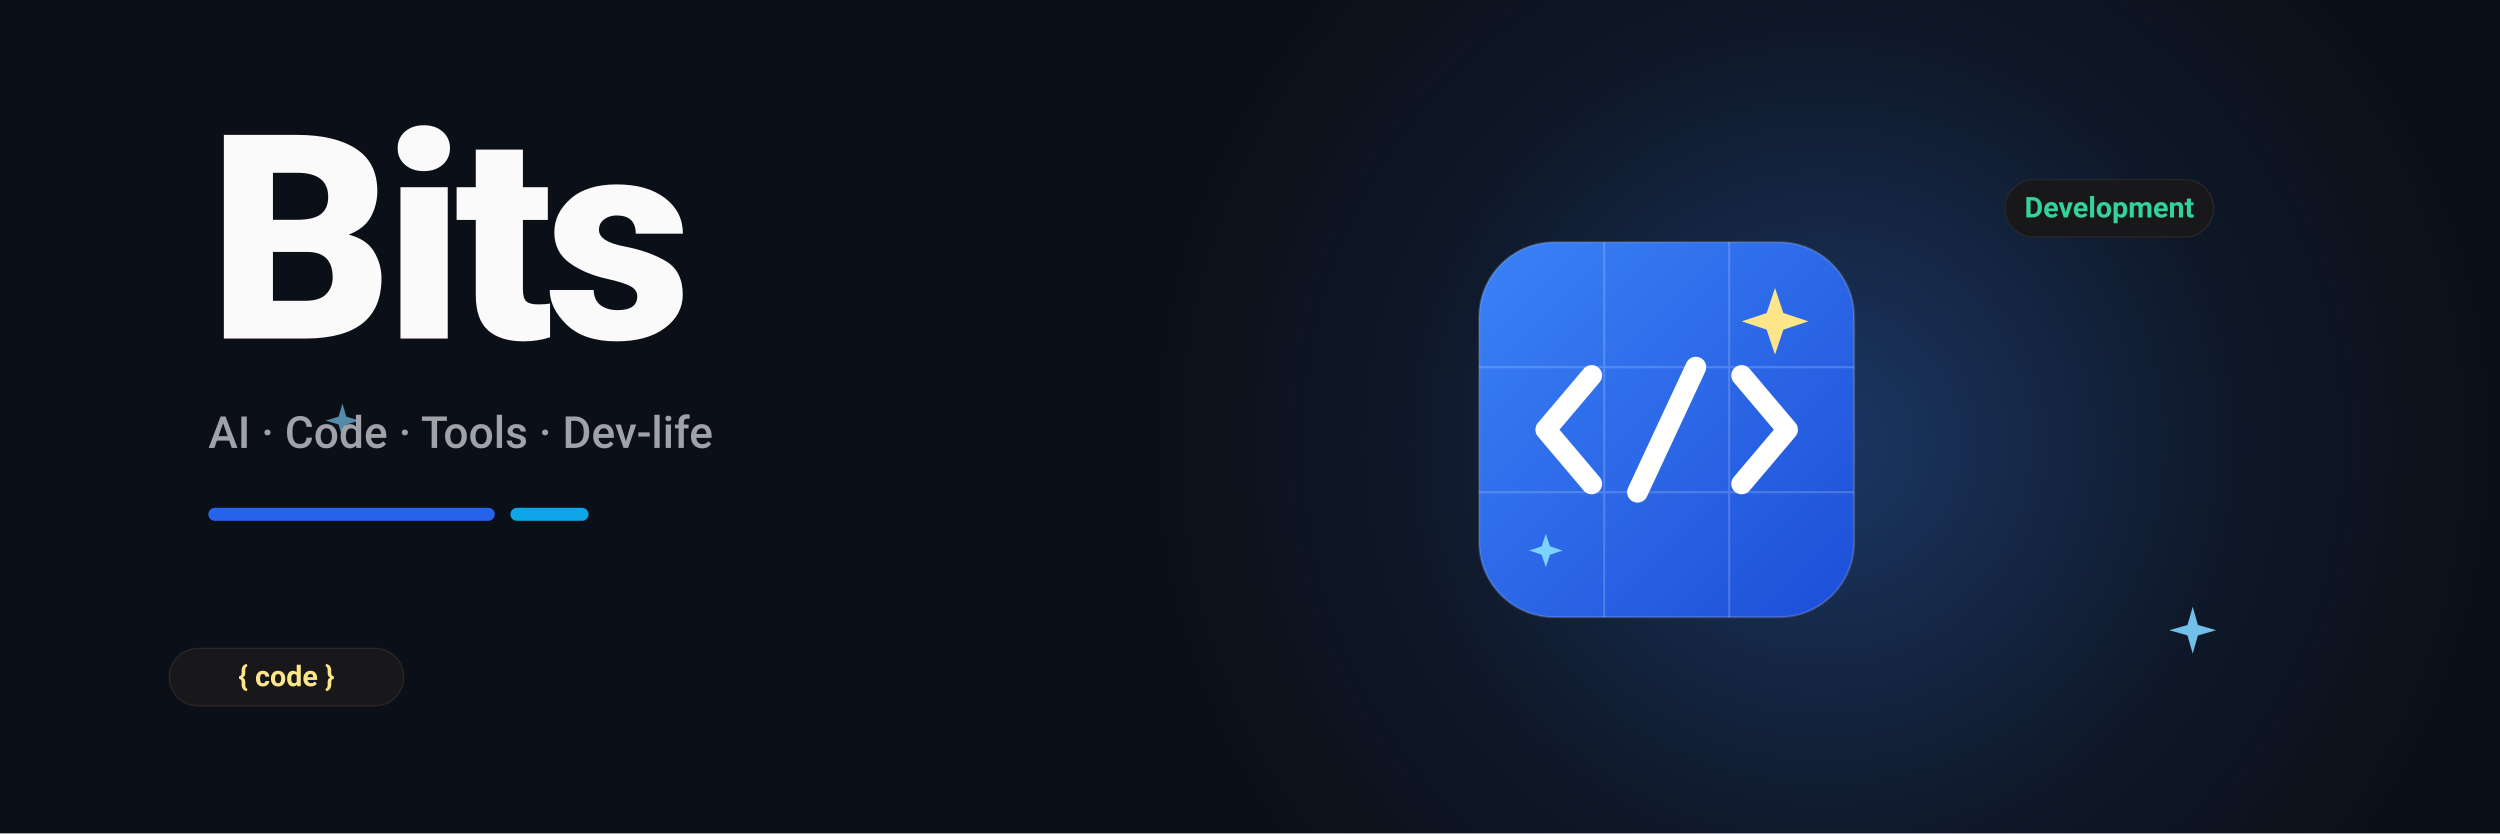
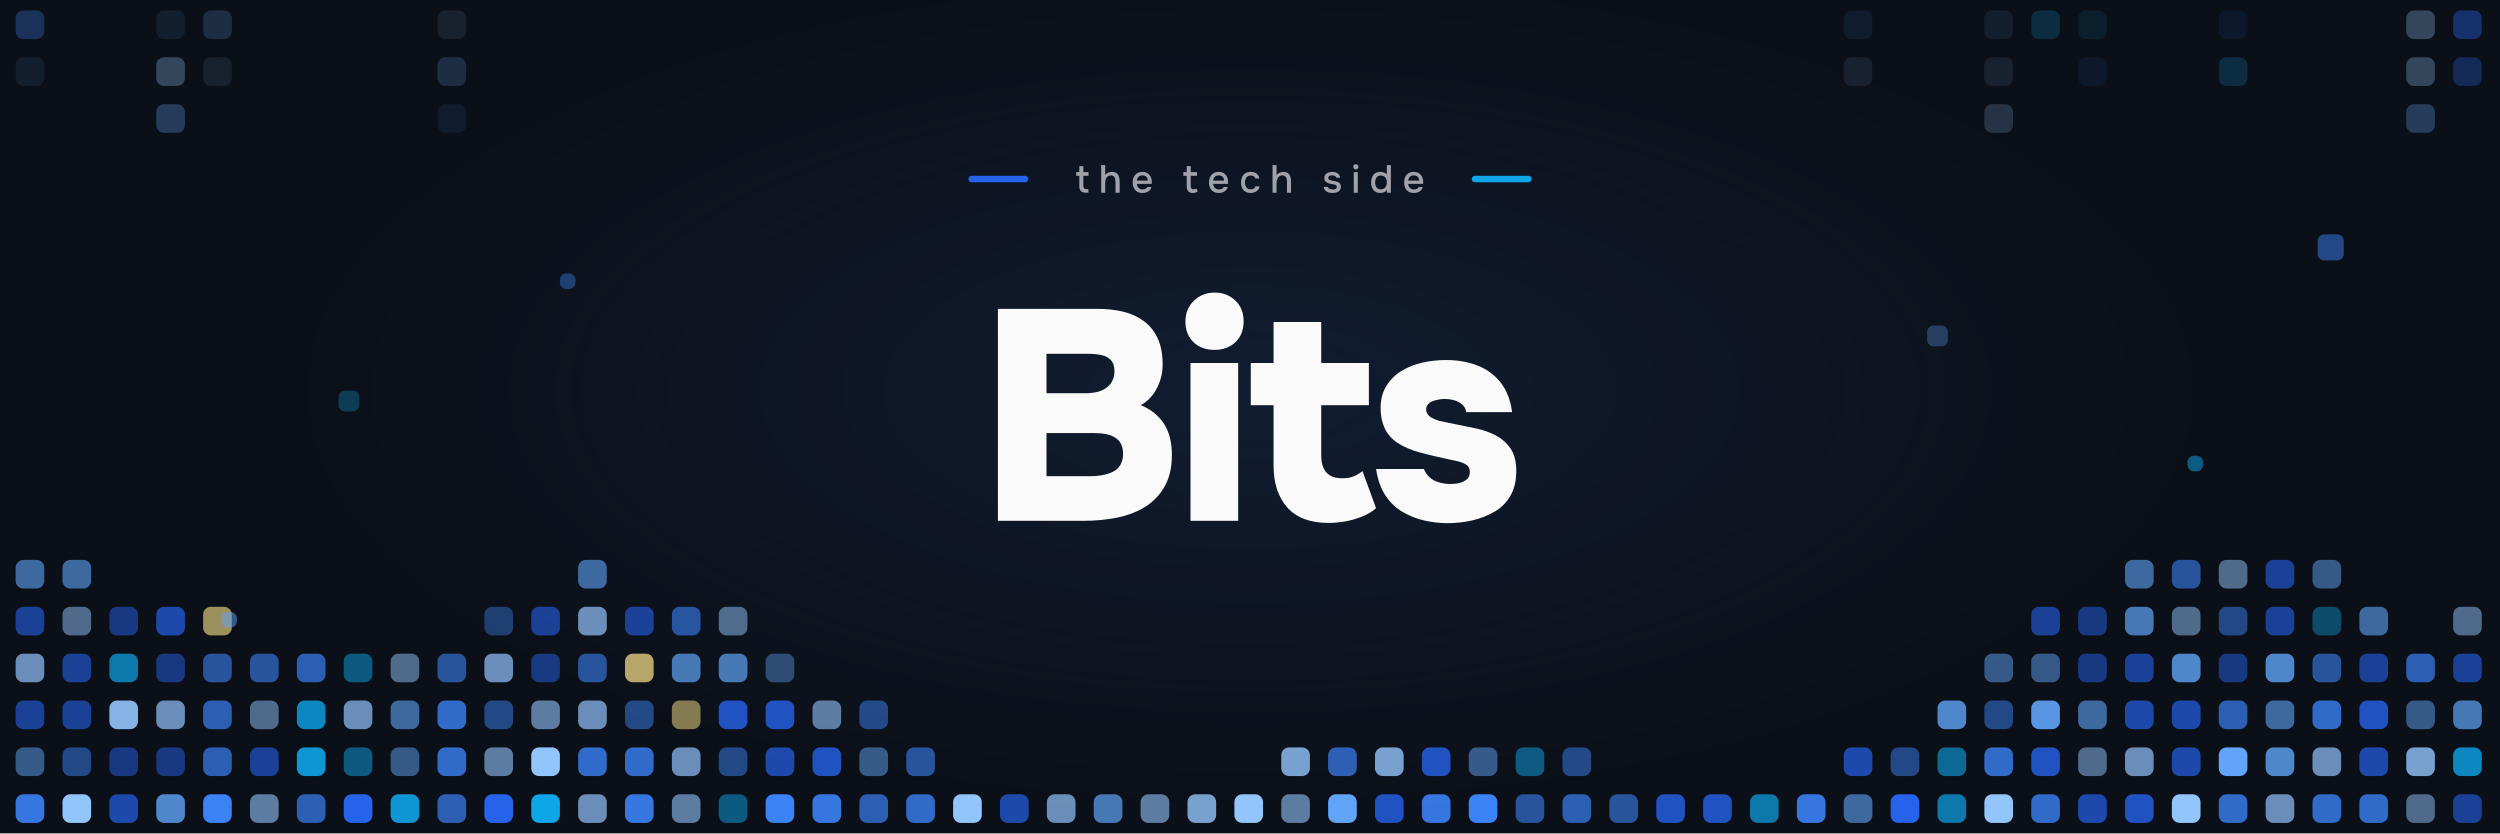
- <svg xmlns="http://www.w3.org/2000/svg" font-family="Onest, system-ui, -apple-system, Segoe UI, Roboto, sans-serif" height="640" viewBox="0 0 1920 640" width="1920">
+ <svg xmlns="http://www.w3.org/2000/svg" height="640" viewBox="0 0 1920 640" width="1920">
  <defs>
-     <radialGradient cx="50%" cy="50%" id="glow-blue" r="50%">
-       <stop offset="0%" stop-color="#3B82F6" stop-opacity="0.35" />
-       <stop offset="60%" stop-color="#3B82F6" stop-opacity="0.08" />
+     <radialGradient cx="50%" cy="50%" id="halo-bits-dark" r="50%">
+       <stop offset="0%" stop-color="#3B82F6" stop-opacity="0.18" />
+       <stop offset="70%" stop-color="#3B82F6" stop-opacity="0.05" />
      <stop offset="100%" stop-color="#3B82F6" stop-opacity="0" />
    </radialGradient>
-     <linearGradient id="tile-blue" x1="0" x2="1" y1="0" y2="1">
-       <stop offset="0%" stop-color="#3B82F6" />
-       <stop offset="100%" stop-color="#1D4ED8" />
-     </linearGradient>
  </defs>
  <rect fill="#0B0F17" height="640" width="1920" />
-   <circle cx="1400" cy="340" fill="url(#glow-blue)" opacity="1" r="520" />
-   <g font-size="22" font-weight="600">
-     <g transform="translate(1620,160)">
-       <rect fill="#18181B" height="44" rx="22" stroke="#27272A" width="160" x="-80" y="-22" />
-       <text dy="7" fill="#34D399" text-anchor="middle">Development</text>
-     </g>
-     <g transform="translate(220,520)">
-       <rect fill="#18181B" height="44" rx="22" stroke="#27272A" width="180" x="-90" y="-22" />
-       <text dy="7" fill="#FDE68A" text-anchor="middle">{ code }</text>
-     </g>
+   <ellipse cx="960" cy="300" fill="url(#halo-bits-dark)" opacity="0.65" rx="760" ry="330" />
+   <rect fill="#3B82F6" height="22" opacity="0.9" rx="6" width="22" x="12" y="610" />
+   <rect fill="#60A5FA" height="22" opacity="0.5" rx="6" width="22" x="12" y="574" />
+   <rect fill="#2563EB" height="22" opacity="0.6" rx="6" width="22" x="12" y="538" />
+   <rect fill="#93C5FD" height="22" opacity="0.7" rx="6" width="22" x="12" y="502" />
+   <rect fill="#2563EB" height="22" opacity="0.6" rx="6" width="22" x="12" y="466" />
+   <rect fill="#60A5FA" height="22" opacity="0.6" rx="6" width="22" x="12" y="430" />
+   <rect fill="#93C5FD" height="22" opacity="1" rx="6" width="22" x="48" y="610" />
+   <rect fill="#3B82F6" height="22" opacity="0.5" rx="6" width="22" x="48" y="574" />
+   <rect fill="#2563EB" height="22" opacity="0.6" rx="6" width="22" x="48" y="538" />
+   <rect fill="#2563EB" height="22" opacity="0.6" rx="6" width="22" x="48" y="502" />
+   <rect fill="#93C5FD" height="22" opacity="0.5" rx="6" width="22" x="48" y="466" />
+   <rect fill="#60A5FA" height="22" opacity="0.6" rx="6" width="22" x="48" y="430" />
+   <rect fill="#2563EB" height="22" opacity="0.7" rx="6" width="22" x="84" y="610" />
+   <rect fill="#2563EB" height="22" opacity="0.5" rx="6" width="22" x="84" y="574" />
+   <rect fill="#93C5FD" height="22" opacity="0.9" rx="6" width="22" x="84" y="538" />
+   <rect fill="#0EA5E9" height="22" opacity="0.7" rx="6" width="22" x="84" y="502" />
+   <rect fill="#2563EB" height="22" opacity="0.5" rx="6" width="22" x="84" y="466" />
+   <rect fill="#60A5FA" height="22" opacity="0.8" rx="6" width="22" x="120" y="610" />
+   <rect fill="#2563EB" height="22" opacity="0.5" rx="6" width="22" x="120" y="574" />
+   <rect fill="#93C5FD" height="22" opacity="0.7" rx="6" width="22" x="120" y="538" />
+   <rect fill="#2563EB" height="22" opacity="0.5" rx="6" width="22" x="120" y="502" />
+   <rect fill="#2563EB" height="22" opacity="0.7" rx="6" width="22" x="120" y="466" />
+   <rect fill="#3B82F6" height="22" opacity="1" rx="6" width="22" x="156" y="610" />
+   <rect fill="#3B82F6" height="22" opacity="0.7" rx="6" width="22" x="156" y="574" />
+   <rect fill="#3B82F6" height="22" opacity="0.7" rx="6" width="22" x="156" y="538" />
+   <rect fill="#3B82F6" height="22" opacity="0.6" rx="6" width="22" x="156" y="502" />
+   <rect fill="#FDE68A" height="22" opacity="0.6" rx="6" width="22" x="156" y="466" />
+   <rect fill="#93C5FD" height="22" opacity="0.6" rx="6" width="22" x="192" y="610" />
+   <rect fill="#2563EB" height="22" opacity="0.6" rx="6" width="22" x="192" y="574" />
+   <rect fill="#93C5FD" height="22" opacity="0.5" rx="6" width="22" x="192" y="538" />
+   <rect fill="#3B82F6" height="22" opacity="0.6" rx="6" width="22" x="192" y="502" />
+   <rect fill="#3B82F6" height="22" opacity="0.7" rx="6" width="22" x="228" y="610" />
+   <rect fill="#0EA5E9" height="22" opacity="0.9" rx="6" width="22" x="228" y="574" />
+   <rect fill="#0EA5E9" height="22" opacity="0.8" rx="6" width="22" x="228" y="538" />
+   <rect fill="#3B82F6" height="22" opacity="0.7" rx="6" width="22" x="228" y="502" />
+   <rect fill="#2563EB" height="22" opacity="1" rx="6" width="22" x="264" y="610" />
+   <rect fill="#0EA5E9" height="22" opacity="0.5" rx="6" width="22" x="264" y="574" />
+   <rect fill="#93C5FD" height="22" opacity="0.7" rx="6" width="22" x="264" y="538" />
+   <rect fill="#0EA5E9" height="22" opacity="0.5" rx="6" width="22" x="264" y="502" />
+   <rect fill="#0EA5E9" height="22" opacity="0.9" rx="6" width="22" x="300" y="610" />
+   <rect fill="#60A5FA" height="22" opacity="0.5" rx="6" width="22" x="300" y="574" />
+   <rect fill="#60A5FA" height="22" opacity="0.6" rx="6" width="22" x="300" y="538" />
+   <rect fill="#93C5FD" height="22" opacity="0.5" rx="6" width="22" x="300" y="502" />
+   <rect fill="#3B82F6" height="22" opacity="0.7" rx="6" width="22" x="336" y="610" />
+   <rect fill="#3B82F6" height="22" opacity="0.8" rx="6" width="22" x="336" y="574" />
+   <rect fill="#3B82F6" height="22" opacity="0.8" rx="6" width="22" x="336" y="538" />
+   <rect fill="#3B82F6" height="22" opacity="0.6" rx="6" width="22" x="336" y="502" />
+   <rect fill="#2563EB" height="22" opacity="1" rx="6" width="22" x="372" y="610" />
+   <rect fill="#93C5FD" height="22" opacity="0.6" rx="6" width="22" x="372" y="574" />
+   <rect fill="#3B82F6" height="22" opacity="0.5" rx="6" width="22" x="372" y="538" />
+   <rect fill="#93C5FD" height="22" opacity="0.7" rx="6" width="22" x="372" y="502" />
+   <rect fill="#3B82F6" height="22" opacity="0.4" rx="6" width="22" x="372" y="466" />
+   <rect fill="#0EA5E9" height="22" opacity="1" rx="6" width="22" x="408" y="610" />
+   <rect fill="#93C5FD" height="22" opacity="1" rx="6" width="22" x="408" y="574" />
+   <rect fill="#93C5FD" height="22" opacity="0.6" rx="6" width="22" x="408" y="538" />
+   <rect fill="#2563EB" height="22" opacity="0.5" rx="6" width="22" x="408" y="502" />
+   <rect fill="#2563EB" height="22" opacity="0.6" rx="6" width="22" x="408" y="466" />
+   <rect fill="#93C5FD" height="22" opacity="0.7" rx="6" width="22" x="444" y="610" />
+   <rect fill="#3B82F6" height="22" opacity="0.8" rx="6" width="22" x="444" y="574" />
+   <rect fill="#93C5FD" height="22" opacity="0.7" rx="6" width="22" x="444" y="538" />
+   <rect fill="#3B82F6" height="22" opacity="0.6" rx="6" width="22" x="444" y="502" />
+   <rect fill="#93C5FD" height="22" opacity="0.7" rx="6" width="22" x="444" y="466" />
+   <rect fill="#60A5FA" height="22" opacity="0.6" rx="6" width="22" x="444" y="430" />
+   <rect fill="#3B82F6" height="22" opacity="0.9" rx="6" width="22" x="480" y="610" />
+   <rect fill="#3B82F6" height="22" opacity="0.8" rx="6" width="22" x="480" y="574" />
+   <rect fill="#3B82F6" height="22" opacity="0.5" rx="6" width="22" x="480" y="538" />
+   <rect fill="#FDE68A" height="22" opacity="0.7" rx="6" width="22" x="480" y="502" />
+   <rect fill="#2563EB" height="22" opacity="0.6" rx="6" width="22" x="480" y="466" />
+   <rect fill="#93C5FD" height="22" opacity="0.6" rx="6" width="22" x="516" y="610" />
+   <rect fill="#93C5FD" height="22" opacity="0.7" rx="6" width="22" x="516" y="574" />
+   <rect fill="#FDE68A" height="22" opacity="0.5" rx="6" width="22" x="516" y="538" />
+   <rect fill="#60A5FA" height="22" opacity="0.7" rx="6" width="22" x="516" y="502" />
+   <rect fill="#3B82F6" height="22" opacity="0.6" rx="6" width="22" x="516" y="466" />
+   <rect fill="#0EA5E9" height="22" opacity="0.5" rx="6" width="22" x="552" y="610" />
+   <rect fill="#3B82F6" height="22" opacity="0.5" rx="6" width="22" x="552" y="574" />
+   <rect fill="#2563EB" height="22" opacity="0.8" rx="6" width="22" x="552" y="538" />
+   <rect fill="#60A5FA" height="22" opacity="0.7" rx="6" width="22" x="552" y="502" />
+   <rect fill="#93C5FD" height="22" opacity="0.5" rx="6" width="22" x="552" y="466" />
+   <rect fill="#3B82F6" height="22" opacity="1" rx="6" width="22" x="588" y="610" />
+   <rect fill="#2563EB" height="22" opacity="0.7" rx="6" width="22" x="588" y="574" />
+   <rect fill="#2563EB" height="22" opacity="0.8" rx="6" width="22" x="588" y="538" />
+   <rect fill="#60A5FA" height="22" opacity="0.4" rx="6" width="22" x="588" y="502" />
+   <rect fill="#3B82F6" height="22" opacity="0.9" rx="6" width="22" x="624" y="610" />
+   <rect fill="#2563EB" height="22" opacity="0.8" rx="6" width="22" x="624" y="574" />
+   <rect fill="#93C5FD" height="22" opacity="0.6" rx="6" width="22" x="624" y="538" />
+   <rect fill="#3B82F6" height="22" opacity="0.7" rx="6" width="22" x="660" y="610" />
+   <rect fill="#60A5FA" height="22" opacity="0.5" rx="6" width="22" x="660" y="574" />
+   <rect fill="#3B82F6" height="22" opacity="0.5" rx="6" width="22" x="660" y="538" />
+   <rect fill="#3B82F6" height="22" opacity="0.8" rx="6" width="22" x="696" y="610" />
+   <rect fill="#3B82F6" height="22" opacity="0.6" rx="6" width="22" x="696" y="574" />
+   <rect fill="#93C5FD" height="22" opacity="1" rx="6" width="22" x="732" y="610" />
+   <rect fill="#2563EB" height="22" opacity="0.7" rx="6" width="22" x="768" y="610" />
+   <rect fill="#93C5FD" height="22" opacity="0.7" rx="6" width="22" x="804" y="610" />
+   <rect fill="#60A5FA" height="22" opacity="0.7" rx="6" width="22" x="840" y="610" />
+   <rect fill="#93C5FD" height="22" opacity="0.6" rx="6" width="22" x="876" y="610" />
+   <rect fill="#93C5FD" height="22" opacity="0.8" rx="6" width="22" x="912" y="610" />
+   <rect fill="#93C5FD" height="22" opacity="1" rx="6" width="22" x="948" y="610" />
+   <rect fill="#93C5FD" height="22" opacity="0.6" rx="6" width="22" x="984" y="610" />
+   <rect fill="#93C5FD" height="22" opacity="0.8" rx="6" width="22" x="984" y="574" />
+   <rect fill="#60A5FA" height="22" opacity="1" rx="6" width="22" x="1020" y="610" />
+   <rect fill="#3B82F6" height="22" opacity="0.7" rx="6" width="22" x="1020" y="574" />
+   <rect fill="#2563EB" height="22" opacity="0.8" rx="6" width="22" x="1056" y="610" />
+   <rect fill="#93C5FD" height="22" opacity="0.8" rx="6" width="22" x="1056" y="574" />
+   <rect fill="#3B82F6" height="22" opacity="0.9" rx="6" width="22" x="1092" y="610" />
+   <rect fill="#2563EB" height="22" opacity="0.8" rx="6" width="22" x="1092" y="574" />
+   <rect fill="#3B82F6" height="22" opacity="1" rx="6" width="22" x="1128" y="610" />
+   <rect fill="#60A5FA" height="22" opacity="0.5" rx="6" width="22" x="1128" y="574" />
+   <rect fill="#3B82F6" height="22" opacity="0.6" rx="6" width="22" x="1164" y="610" />
+   <rect fill="#0EA5E9" height="22" opacity="0.5" rx="6" width="22" x="1164" y="574" />
+   <rect fill="#3B82F6" height="22" opacity="0.7" rx="6" width="22" x="1200" y="610" />
+   <rect fill="#3B82F6" height="22" opacity="0.5" rx="6" width="22" x="1200" y="574" />
+   <rect fill="#3B82F6" height="22" opacity="0.6" rx="6" width="22" x="1236" y="610" />
+   <rect fill="#2563EB" height="22" opacity="0.8" rx="6" width="22" x="1272" y="610" />
+   <rect fill="#2563EB" height="22" opacity="0.8" rx="6" width="22" x="1308" y="610" />
+   <rect fill="#0EA5E9" height="22" opacity="0.7" rx="6" width="22" x="1344" y="610" />
+   <rect fill="#3B82F6" height="22" opacity="0.9" rx="6" width="22" x="1380" y="610" />
+   <rect fill="#60A5FA" height="22" opacity="0.6" rx="6" width="22" x="1416" y="610" />
+   <rect fill="#2563EB" height="22" opacity="0.7" rx="6" width="22" x="1416" y="574" />
+   <rect fill="#2563EB" height="22" opacity="1" rx="6" width="22" x="1452" y="610" />
+   <rect fill="#3B82F6" height="22" opacity="0.5" rx="6" width="22" x="1452" y="574" />
+   <rect fill="#0EA5E9" height="22" opacity="0.7" rx="6" width="22" x="1488" y="610" />
+   <rect fill="#0EA5E9" height="22" opacity="0.6" rx="6" width="22" x="1488" y="574" />
+   <rect fill="#60A5FA" height="22" opacity="0.8" rx="6" width="22" x="1488" y="538" />
+   <rect fill="#93C5FD" height="22" opacity="1" rx="6" width="22" x="1524" y="610" />
+   <rect fill="#3B82F6" height="22" opacity="0.8" rx="6" width="22" x="1524" y="574" />
+   <rect fill="#3B82F6" height="22" opacity="0.5" rx="6" width="22" x="1524" y="538" />
+   <rect fill="#60A5FA" height="22" opacity="0.5" rx="6" width="22" x="1524" y="502" />
+   <rect fill="#3B82F6" height="22" opacity="0.8" rx="6" width="22" x="1560" y="610" />
+   <rect fill="#2563EB" height="22" opacity="0.8" rx="6" width="22" x="1560" y="574" />
+   <rect fill="#60A5FA" height="22" opacity="0.9" rx="6" width="22" x="1560" y="538" />
+   <rect fill="#60A5FA" height="22" opacity="0.5" rx="6" width="22" x="1560" y="502" />
+   <rect fill="#2563EB" height="22" opacity="0.6" rx="6" width="22" x="1560" y="466" />
+   <rect fill="#2563EB" height="22" opacity="0.7" rx="6" width="22" x="1596" y="610" />
+   <rect fill="#93C5FD" height="22" opacity="0.5" rx="6" width="22" x="1596" y="574" />
+   <rect fill="#60A5FA" height="22" opacity="0.6" rx="6" width="22" x="1596" y="538" />
+   <rect fill="#2563EB" height="22" opacity="0.5" rx="6" width="22" x="1596" y="502" />
+   <rect fill="#2563EB" height="22" opacity="0.5" rx="6" width="22" x="1596" y="466" />
+   <rect fill="#2563EB" height="22" opacity="0.8" rx="6" width="22" x="1632" y="610" />
+   <rect fill="#93C5FD" height="22" opacity="0.7" rx="6" width="22" x="1632" y="574" />
+   <rect fill="#2563EB" height="22" opacity="0.7" rx="6" width="22" x="1632" y="538" />
+   <rect fill="#2563EB" height="22" opacity="0.6" rx="6" width="22" x="1632" y="502" />
+   <rect fill="#60A5FA" height="22" opacity="0.7" rx="6" width="22" x="1632" y="466" />
+   <rect fill="#60A5FA" height="22" opacity="0.6" rx="6" width="22" x="1632" y="430" />
+   <rect fill="#93C5FD" height="22" opacity="1" rx="6" width="22" x="1668" y="610" />
+   <rect fill="#2563EB" height="22" opacity="0.7" rx="6" width="22" x="1668" y="574" />
+   <rect fill="#2563EB" height="22" opacity="0.7" rx="6" width="22" x="1668" y="538" />
+   <rect fill="#60A5FA" height="22" opacity="0.8" rx="6" width="22" x="1668" y="502" />
+   <rect fill="#93C5FD" height="22" opacity="0.5" rx="6" width="22" x="1668" y="466" />
+   <rect fill="#3B82F6" height="22" opacity="0.6" rx="6" width="22" x="1668" y="430" />
+   <rect fill="#3B82F6" height="22" opacity="0.8" rx="6" width="22" x="1704" y="610" />
+   <rect fill="#60A5FA" height="22" opacity="1" rx="6" width="22" x="1704" y="574" />
+   <rect fill="#3B82F6" height="22" opacity="0.7" rx="6" width="22" x="1704" y="538" />
+   <rect fill="#2563EB" height="22" opacity="0.5" rx="6" width="22" x="1704" y="502" />
+   <rect fill="#3B82F6" height="22" opacity="0.5" rx="6" width="22" x="1704" y="466" />
+   <rect fill="#93C5FD" height="22" opacity="0.5" rx="6" width="22" x="1704" y="430" />
+   <rect fill="#93C5FD" height="22" opacity="0.7" rx="6" width="22" x="1740" y="610" />
+   <rect fill="#60A5FA" height="22" opacity="0.8" rx="6" width="22" x="1740" y="574" />
+   <rect fill="#60A5FA" height="22" opacity="0.6" rx="6" width="22" x="1740" y="538" />
+   <rect fill="#60A5FA" height="22" opacity="0.8" rx="6" width="22" x="1740" y="502" />
+   <rect fill="#2563EB" height="22" opacity="0.6" rx="6" width="22" x="1740" y="466" />
+   <rect fill="#2563EB" height="22" opacity="0.6" rx="6" width="22" x="1740" y="430" />
+   <rect fill="#3B82F6" height="22" opacity="0.8" rx="6" width="22" x="1776" y="610" />
+   <rect fill="#93C5FD" height="22" opacity="0.7" rx="6" width="22" x="1776" y="574" />
+   <rect fill="#3B82F6" height="22" opacity="0.8" rx="6" width="22" x="1776" y="538" />
+   <rect fill="#3B82F6" height="22" opacity="0.6" rx="6" width="22" x="1776" y="502" />
+   <rect fill="#0EA5E9" height="22" opacity="0.4" rx="6" width="22" x="1776" y="466" />
+   <rect fill="#60A5FA" height="22" opacity="0.5" rx="6" width="22" x="1776" y="430" />
+   <rect fill="#3B82F6" height="22" opacity="0.8" rx="6" width="22" x="1812" y="610" />
+   <rect fill="#2563EB" height="22" opacity="0.7" rx="6" width="22" x="1812" y="574" />
+   <rect fill="#2563EB" height="22" opacity="0.8" rx="6" width="22" x="1812" y="538" />
+   <rect fill="#2563EB" height="22" opacity="0.6" rx="6" width="22" x="1812" y="502" />
+   <rect fill="#60A5FA" height="22" opacity="0.6" rx="6" width="22" x="1812" y="466" />
+   <rect fill="#93C5FD" height="22" opacity="0.5" rx="6" width="22" x="1848" y="610" />
+   <rect fill="#93C5FD" height="22" opacity="0.8" rx="6" width="22" x="1848" y="574" />
+   <rect fill="#60A5FA" height="22" opacity="0.5" rx="6" width="22" x="1848" y="538" />
+   <rect fill="#3B82F6" height="22" opacity="0.7" rx="6" width="22" x="1848" y="502" />
+   <rect fill="#2563EB" height="22" opacity="0.6" rx="6" width="22" x="1884" y="610" />
+   <rect fill="#0EA5E9" height="22" opacity="0.8" rx="6" width="22" x="1884" y="574" />
+   <rect fill="#60A5FA" height="22" opacity="0.7" rx="6" width="22" x="1884" y="538" />
+   <rect fill="#2563EB" height="22" opacity="0.6" rx="6" width="22" x="1884" y="502" />
+   <rect fill="#93C5FD" height="22" opacity="0.5" rx="6" width="22" x="1884" y="466" />
+   <rect fill="#3B82F6" height="22" opacity="0.3" rx="6" width="22" x="12" y="8" />
+   <rect fill="#60A5FA" height="22" opacity="0.1" rx="6" width="22" x="12" y="44" />
+   <rect fill="#60A5FA" height="22" opacity="0.1" rx="6" width="22" x="120" y="8" />
+   <rect fill="#93C5FD" height="22" opacity="0.3" rx="6" width="22" x="120" y="44" />
+   <rect fill="#60A5FA" height="22" opacity="0.3" rx="6" width="22" x="120" y="80" />
+   <rect fill="#60A5FA" height="22" opacity="0.2" rx="6" width="22" x="156" y="8" />
+   <rect fill="#93C5FD" height="22" opacity="0.1" rx="6" width="22" x="156" y="44" />
+   <rect fill="#93C5FD" height="22" opacity="0.1" rx="6" width="22" x="336" y="8" />
+   <rect fill="#60A5FA" height="22" opacity="0.2" rx="6" width="22" x="336" y="44" />
+   <rect fill="#3B82F6" height="22" opacity="0.1" rx="6" width="22" x="336" y="80" />
+   <rect fill="#3B82F6" height="22" opacity="0.1" rx="6" width="22" x="1416" y="8" />
+   <rect fill="#93C5FD" height="22" opacity="0.1" rx="6" width="22" x="1416" y="44" />
+   <rect fill="#60A5FA" height="22" opacity="0.1" rx="6" width="22" x="1524" y="8" />
+   <rect fill="#93C5FD" height="22" opacity="0.1" rx="6" width="22" x="1524" y="44" />
+   <rect fill="#93C5FD" height="22" opacity="0.2" rx="6" width="22" x="1524" y="80" />
+   <rect fill="#0EA5E9" height="22" opacity="0.2" rx="6" width="22" x="1560" y="8" />
+   <rect fill="#0EA5E9" height="22" opacity="0.1" rx="6" width="22" x="1596" y="8" />
+   <rect fill="#2563EB" height="22" opacity="0.1" rx="6" width="22" x="1596" y="44" />
+   <rect fill="#2563EB" height="22" opacity="0.1" rx="6" width="22" x="1704" y="8" />
+   <rect fill="#0EA5E9" height="22" opacity="0.2" rx="6" width="22" x="1704" y="44" />
+   <rect fill="#93C5FD" height="22" opacity="0.3" rx="6" width="22" x="1848" y="8" />
+   <rect fill="#93C5FD" height="22" opacity="0.3" rx="6" width="22" x="1848" y="44" />
+   <rect fill="#60A5FA" height="22" opacity="0.3" rx="6" width="22" x="1848" y="80" />
+   <rect fill="#2563EB" height="22" opacity="0.4" rx="6" width="22" x="1884" y="8" />
+   <rect fill="#2563EB" height="22" opacity="0.3" rx="6" width="22" x="1884" y="44" />
+   <rect fill="#0EA5E9" height="16" opacity="0.3" rx="5" width="16" x="260" y="300" />
+   <rect fill="#3B82F6" height="12" opacity="0.4" rx="5" width="12" x="430" y="210" />
+   <rect fill="#60A5FA" height="16" opacity="0.3" rx="5" width="16" x="1480" y="250" />
+   <rect fill="#0EA5E9" height="12" opacity="0.5" rx="5" width="12" x="1680" y="350" />
+   <rect fill="#3B82F6" height="20" opacity="0.5" rx="5" width="20" x="1780" y="180" />
+   <rect fill="#60A5FA" height="12" opacity="0.5" rx="5" width="12" x="170" y="470" />
+   <g transform="translate(825.7,148)">
+     <rect fill="#2563EB" height="5" rx="2.5" width="46" x="-82" y="-13" />
+     <rect fill="#0EA5E9" height="5" rx="2.5" width="46" x="304.6" y="-13" />
+     <path d="M8.5 0Q6.7 0 5.5 -0.5Q4.4 -1 3.8 -2.2Q3.2 -3.3 3.2 -5.2L3.2 -13L0.8 -13L0.8 -15.8L3.2 -15.8L3.2 -20.4L6.3 -20.4L6.3 -15.8L10.3 -15.8L10.3 -13L6.3 -13L6.3 -5.5Q6.3 -4.1 6.8 -3.4Q7.4 -2.7 9 -2.7L10.2 -2.7L10.2 0ZM20 0L20 -21.2L23.1 -21.2L23.1 -13.6Q23.7 -14.4 24.5 -14.9Q25.3 -15.5 26.3 -15.7Q27.3 -16 28.2 -16Q30.5 -16 31.8 -15Q33.1 -14.1 33.6 -12.4Q34.2 -10.8 34.2 -8.7L34.2 0L31 0L31 -8Q31 -8.9 30.9 -9.9Q30.8 -10.8 30.4 -11.6Q30 -12.3 29.3 -12.8Q28.6 -13.3 27.3 -13.3Q26.2 -13.3 25.3 -12.7Q24.5 -12.2 24 -11.4Q23.5 -10.5 23.3 -9.5Q23.1 -8.5 23.1 -7.5L23.1 0ZM51.8 0.2Q49.3 0.2 47.6 -0.8Q46 -1.9 45.1 -3.7Q44.2 -5.5 44.2 -7.9Q44.2 -10.3 45.1 -12.1Q46 -13.9 47.7 -15Q49.4 -16 51.8 -16Q53.6 -16 55 -15.3Q56.3 -14.7 57.2 -13.5Q58.1 -12.4 58.5 -11Q58.9 -9.6 58.9 -8.1Q58.9 -7.8 58.9 -7.5Q58.8 -7.2 58.8 -6.8L47.4 -6.8Q47.5 -5.6 48 -4.6Q48.5 -3.7 49.5 -3.1Q50.4 -2.5 51.8 -2.5Q52.6 -2.5 53.3 -2.7Q54.1 -2.9 54.7 -3.3Q55.3 -3.7 55.5 -4.4L58.6 -4.4Q58.2 -2.8 57.2 -1.8Q56.2 -0.8 54.8 -0.3Q53.4 0.2 51.8 0.2ZM47.4 -9.3L55.8 -9.3Q55.8 -10.5 55.3 -11.4Q54.8 -12.3 53.9 -12.8Q53 -13.3 51.7 -13.3Q50.3 -13.3 49.4 -12.8Q48.5 -12.2 48 -11.3Q47.5 -10.4 47.4 -9.3ZM90.4 0.2Q87.9 0.2 86.8 -1.2Q85.7 -2.6 85.7 -5.1L85.7 -13L83.1 -13L83.1 -15.8L85.7 -15.8L85.7 -20.4L88.8 -20.4L88.8 -15.8L93.6 -15.8L93.6 -13L88.8 -13L88.8 -5.6Q88.8 -4.8 88.9 -4.1Q89.1 -3.4 89.6 -3Q90 -2.6 90.9 -2.6Q91.6 -2.6 92.2 -2.8Q92.7 -3.1 93 -3.4L94.2 -1.1Q93.6 -0.6 93 -0.3Q92.4 -0.1 91.8 0.1Q91.1 0.2 90.4 0.2ZM110.4 0.2Q107.9 0.2 106.2 -0.8Q104.5 -1.9 103.7 -3.7Q102.8 -5.5 102.8 -7.9Q102.8 -10.3 103.7 -12.1Q104.6 -13.9 106.3 -15Q108 -16 110.4 -16Q112.2 -16 113.6 -15.3Q114.9 -14.7 115.8 -13.5Q116.7 -12.4 117.1 -11Q117.5 -9.6 117.5 -8.1Q117.5 -7.8 117.4 -7.5Q117.4 -7.2 117.4 -6.8L106 -6.8Q106 -5.6 106.6 -4.6Q107.1 -3.7 108.1 -3.1Q109 -2.5 110.4 -2.5Q111.2 -2.5 111.9 -2.7Q112.7 -2.9 113.3 -3.3Q113.8 -3.7 114.1 -4.4L117.2 -4.4Q116.8 -2.8 115.8 -1.8Q114.8 -0.8 113.4 -0.3Q112 0.2 110.4 0.2ZM106 -9.3L114.4 -9.3Q114.4 -10.5 113.9 -11.4Q113.4 -12.3 112.5 -12.8Q111.6 -13.3 110.3 -13.3Q108.9 -13.3 108 -12.8Q107.1 -12.2 106.6 -11.3Q106.1 -10.4 106 -9.3ZM134.8 0.2Q132.3 0.2 130.7 -0.8Q129 -1.9 128.2 -3.7Q127.4 -5.5 127.4 -7.9Q127.4 -10.2 128.2 -12Q129.1 -13.9 130.8 -15Q132.5 -16 135.1 -16Q136.8 -16 138.1 -15.4Q139.5 -14.8 140.4 -13.7Q141.2 -12.6 141.5 -10.9L138.4 -10.9Q138 -12.1 137.1 -12.7Q136.2 -13.2 134.9 -13.2Q133.3 -13.2 132.3 -12.4Q131.3 -11.7 130.9 -10.4Q130.4 -9.2 130.4 -7.9Q130.4 -6.4 130.9 -5.2Q131.4 -4 132.3 -3.3Q133.3 -2.6 134.9 -2.6Q136.1 -2.6 137.1 -3.1Q138.1 -3.6 138.5 -4.9L141.6 -4.9Q141.4 -3.1 140.4 -2Q139.4 -0.9 137.9 -0.4Q136.5 0.2 134.8 0.2ZM151.6 0L151.6 -21.2L154.7 -21.2L154.7 -13.6Q155.3 -14.4 156.2 -14.9Q157 -15.5 158 -15.7Q158.9 -16 159.9 -16Q162.2 -16 163.5 -15Q164.7 -14.1 165.3 -12.4Q165.8 -10.8 165.8 -8.7L165.8 0L162.7 0L162.7 -8Q162.7 -8.9 162.6 -9.9Q162.4 -10.8 162.1 -11.6Q161.7 -12.3 161 -12.8Q160.2 -13.3 159 -13.3Q157.8 -13.3 157 -12.7Q156.2 -12.2 155.7 -11.4Q155.2 -10.5 155 -9.5Q154.7 -8.5 154.7 -7.5L154.7 0ZM197.6 0.2Q196.5 0.2 195.4 0Q194.3 -0.2 193.3 -0.8Q192.4 -1.3 191.7 -2.2Q191.1 -3.1 190.9 -4.5L194 -4.5Q194.3 -3.8 194.9 -3.3Q195.5 -2.9 196.3 -2.7Q197 -2.5 197.8 -2.5Q198.2 -2.5 198.8 -2.5Q199.3 -2.6 199.9 -2.8Q200.4 -3 200.7 -3.4Q201 -3.8 201 -4.5Q201 -5 200.7 -5.4Q200.5 -5.8 200 -6Q199.5 -6.2 198.8 -6.3Q197.4 -6.6 195.9 -6.9Q194.3 -7.2 193.2 -7.9Q192.7 -8.2 192.4 -8.5Q192.1 -8.9 191.8 -9.3Q191.6 -9.8 191.5 -10.3Q191.4 -10.8 191.4 -11.4Q191.4 -12.6 191.9 -13.5Q192.4 -14.4 193.2 -14.9Q194.1 -15.5 195.2 -15.7Q196.3 -16 197.5 -16Q199.1 -16 200.4 -15.5Q201.7 -15 202.6 -14Q203.4 -13 203.5 -11.5L200.6 -11.5Q200.5 -12.3 199.6 -12.8Q198.7 -13.3 197.5 -13.3Q197 -13.3 196.5 -13.3Q196 -13.2 195.5 -13Q195 -12.8 194.7 -12.4Q194.4 -12 194.4 -11.4Q194.4 -10.9 194.7 -10.5Q195 -10.1 195.5 -9.8Q196.1 -9.6 196.8 -9.4Q197.8 -9.2 199 -9Q200.2 -8.8 200.9 -8.5Q201.9 -8.3 202.6 -7.8Q203.3 -7.3 203.7 -6.5Q204.1 -5.7 204.1 -4.6Q204.1 -3.1 203.5 -2.2Q203 -1.3 202 -0.8Q201.1 -0.2 199.9 0Q198.7 0.2 197.6 0.2ZM214 0L214 -15.8L217.1 -15.8L217.1 0ZM215.6 -17.9Q214.7 -17.9 214.1 -18.5Q213.6 -19 213.6 -19.9Q213.6 -20.8 214.1 -21.3Q214.7 -21.9 215.6 -21.9Q216.4 -21.9 217 -21.3Q217.6 -20.8 217.6 -19.9Q217.6 -19 217 -18.5Q216.4 -17.9 215.6 -17.9ZM234.3 0.2Q232 0.2 230.4 -0.9Q228.9 -1.9 228.1 -3.8Q227.3 -5.6 227.3 -7.9Q227.3 -10.2 228.1 -12Q228.9 -13.9 230.5 -15Q232.1 -16 234.5 -16Q235.4 -16 236.3 -15.8Q237.2 -15.6 238 -15.2Q238.8 -14.7 239.4 -14L239.4 -21.2L242.5 -21.2L242.5 0L239.5 0L239.4 -2.2Q238.9 -1.3 238.1 -0.8Q237.3 -0.3 236.3 -0.1Q235.3 0.2 234.3 0.2ZM234.8 -2.6Q236.4 -2.6 237.4 -3.3Q238.4 -4.1 238.9 -5.3Q239.4 -6.5 239.4 -8Q239.4 -9.4 238.9 -10.6Q238.4 -11.8 237.4 -12.5Q236.4 -13.2 234.8 -13.2Q233.2 -13.2 232.3 -12.5Q231.3 -11.8 230.9 -10.5Q230.4 -9.3 230.4 -7.8Q230.4 -6.7 230.7 -5.8Q230.9 -4.9 231.4 -4.1Q232 -3.4 232.8 -3Q233.6 -2.6 234.8 -2.6ZM260.2 0.2Q257.7 0.2 256.1 -0.8Q254.4 -1.9 253.5 -3.7Q252.7 -5.5 252.7 -7.9Q252.7 -10.3 253.5 -12.1Q254.4 -13.9 256.1 -15Q257.8 -16 260.2 -16Q262.1 -16 263.4 -15.3Q264.8 -14.7 265.6 -13.5Q266.5 -12.4 266.9 -11Q267.4 -9.6 267.3 -8.1Q267.3 -7.8 267.3 -7.5Q267.2 -7.2 267.2 -6.8L255.8 -6.8Q255.9 -5.6 256.4 -4.6Q256.9 -3.7 257.9 -3.1Q258.8 -2.5 260.3 -2.5Q261 -2.5 261.8 -2.7Q262.5 -2.9 263.1 -3.3Q263.7 -3.7 263.9 -4.4L267 -4.4Q266.6 -2.8 265.6 -1.8Q264.6 -0.8 263.2 -0.3Q261.8 0.2 260.2 0.2ZM255.8 -9.3L264.2 -9.3Q264.2 -10.5 263.7 -11.4Q263.2 -12.3 262.3 -12.8Q261.4 -13.3 260.1 -13.3Q258.8 -13.3 257.8 -12.8Q256.9 -12.2 256.4 -11.3Q255.9 -10.4 255.8 -9.3Z" fill="#A1A1AA" />
  </g>
-   <g opacity="0.9">
-     <path d="M1680 480 l4 -14 l4 14 l14 4 l-14 4 l-4 14 l-4 -14 l-14 -4 z" fill="#7DD3FC" />
-     <path d="M260 320 l3 -10 l3 10 l10 3 l-10 3 l-3 10 l-3 -10 l-10 -3 z" fill="#7DD3FC" opacity="0.7" />
-   </g>
-   <g transform="translate(1280,330) scale(1.6)">
-     <g>
-       <rect fill="url(#tile-blue)" height="180" rx="36" width="180" x="-90" y="-90" />
-       <rect fill="none" height="180" rx="36" stroke="#fff" stroke-opacity="0.16" width="180" x="-90" y="-90" />
-       <g opacity="0.18" stroke="#fff" stroke-width="1">
-         <line x1="-90" x2="90" y1="-30" y2="-30" />
-         <line x1="-90" x2="90" y1="30" y2="30" />
-         <line x1="-30" x2="-30" y1="-90" y2="90" />
-         <line x1="30" x2="30" y1="-90" y2="90" />
-       </g>
-       <g fill="none" stroke="#fff" stroke-linecap="round" stroke-linejoin="round" stroke-width="10">
-         <polyline points="-36,-26 -58,0 -36,26" />
-         <polyline points="36,-26 58,0 36,26" />
-         <line x1="14" x2="-14" y1="-30" y2="30" />
-       </g>
-       <g fill="#FDE68A" transform="translate(52,-52)">
-         <path d="M0 -16 L4 -4 L16 0 L4 4 L0 16 L-4 4 L-16 0 L-4 -4 Z" />
-       </g>
-       <g fill="#7DD3FC" transform="translate(-58,58)">
-         <path d="M0 -8 L2 -2 L8 0 L2 2 L0 8 L-2 2 L-8 0 L-2 -2 Z" />
-       </g>
-     </g>
-   </g>
-   <g transform="translate(160,260)">
-     <text fill="#FAFAFA" font-size="220" font-weight="800" letter-spacing="-6.6">
-       Bits
-     </text>
-     <text fill="#A1A1AA" font-size="34" font-weight="500" y="84">
-       AI · Code · Tools · Dev-life
-     </text>
-     <g transform="translate(0,130)">
-       <rect fill="#2563EB" height="10" rx="5" width="220" x="0" y="0" />
-       <rect fill="#0EA5E9" height="10" rx="5" width="60" x="232" y="0" />
-     </g>
-   </g>
+   <path d="M16.1 0L16.1 -162.8L92.2 -162.8Q103 -162.8 112.1 -160.7Q121.2 -158.5 128 -153.5Q134.8 -148.6 138.7 -140.4Q142.6 -132.2 142.6 -119.8Q142.6 -110.4 138.2 -101.9Q133.9 -93.4 125.8 -88.8Q136.6 -84.6 143.2 -75.2Q149.7 -65.8 149.7 -50.6Q149.7 -36.3 144.3 -26.7Q138.9 -17 129.6 -11Q120.3 -5.1 107.9 -2.5Q95.5 0 81.4 0ZM53.4 -34.3L86.9 -34.3Q92.7 -34.3 97.4 -35.3Q102.1 -36.3 105.5 -38.3Q108.8 -40.2 110.5 -43.6Q112.2 -46.9 112.2 -51.3Q112.2 -55.9 110.7 -58.9Q109.3 -61.9 106.3 -63.8Q103.3 -65.8 99.1 -66.6Q95 -67.4 89.7 -67.4L53.4 -67.4ZM53.4 -98L83 -98Q88.6 -98 92.8 -99.1Q97.1 -100.3 99.8 -102.5Q102.6 -104.6 104.1 -107.8Q105.6 -110.9 105.6 -115Q105.6 -120.5 102.9 -123.4Q100.3 -126.3 95.6 -127.3Q90.9 -128.3 84.6 -128.3L53.4 -128.3ZM164 0L164 -121.2L200.6 -121.2L200.6 0ZM182.5 -131.3Q172.3 -131.3 166.2 -137.3Q160.1 -143.3 160.1 -153Q160.1 -162.8 166.6 -169Q173 -175.3 182.7 -175.3Q191.9 -175.3 198.3 -169.3Q204.8 -163.3 204.8 -153.2Q204.8 -143.3 198.6 -137.3Q192.3 -131.3 182.5 -131.3ZM269.9 1.6Q249 1.6 238.4 -10.2Q227.8 -22.1 227.8 -42.3L227.8 -88.8L210.3 -88.8L210.3 -121.2L227.8 -121.2L227.8 -152.7L264.4 -152.7L264.4 -121.2L301 -121.2L301 -88.8L264.4 -88.8L264.4 -50.4Q264.4 -44.8 266 -40.9Q267.6 -37 271.2 -34.8Q274.7 -32.7 280.5 -32.7Q286.2 -32.7 289.9 -34.4Q293.6 -36.1 296.1 -38.2L306.5 -9.7Q301.7 -5.5 295.1 -3Q288.5 -0.5 282.1 0.6Q275.7 1.6 269.9 1.6ZM361.5 1.8Q352.8 1.8 343.7 -0.2Q334.6 -2.3 326.8 -6.9Q319 -11.5 313.7 -19.5Q308.4 -27.6 306.5 -39.8L343.3 -39.8Q344.7 -36.1 347.6 -33.5Q350.5 -30.8 354.7 -29.6Q359 -28.3 363.4 -28.3Q366.3 -28.3 369.1 -28.7Q371.9 -29.2 374 -30.4Q376.2 -31.5 377.4 -33.2Q378.5 -35 378.5 -37.5Q378.5 -41.2 376.1 -42.9Q373.7 -44.6 369.4 -45.7Q365.2 -46.7 359.7 -47.8Q350.7 -49.7 340.5 -52.4Q330.2 -55.2 323.1 -59.8Q319.7 -62.1 317.1 -65Q314.6 -67.9 313.1 -71.2Q311.6 -74.5 310.8 -78.3Q310 -82.1 310 -86.5Q310 -96.6 314.5 -103.7Q319 -110.9 326.2 -115.2Q333.5 -119.6 342.4 -121.6Q351.4 -123.5 360.4 -123.5Q373 -123.5 383.8 -119.5Q394.6 -115.5 401.9 -106.6Q409.1 -97.7 411 -83.5L375.8 -83.5Q375.1 -88.1 370.5 -90.9Q365.9 -93.6 359 -93.6Q356.5 -93.6 353.9 -93Q351.4 -92.5 349.4 -91.7Q347.5 -90.9 346.2 -89.2Q345 -87.6 345 -85.3Q345 -83.7 346 -82.1Q347 -80.5 349.2 -79.2Q351.4 -78 354.8 -76.8Q362.7 -75.2 370 -73.7Q377.4 -72.2 384.1 -70.8Q391.4 -69.2 398.3 -65.7Q405.2 -62.1 409.7 -55.7Q414.2 -49.2 414.2 -38.2Q414.2 -26.7 409.5 -18.9Q404.8 -11 396.9 -6.7Q389.1 -2.3 379.9 -0.2Q370.7 1.8 361.5 1.8Z" fill="#FAFAFA" transform="translate(750.3,400)" />
</svg>
